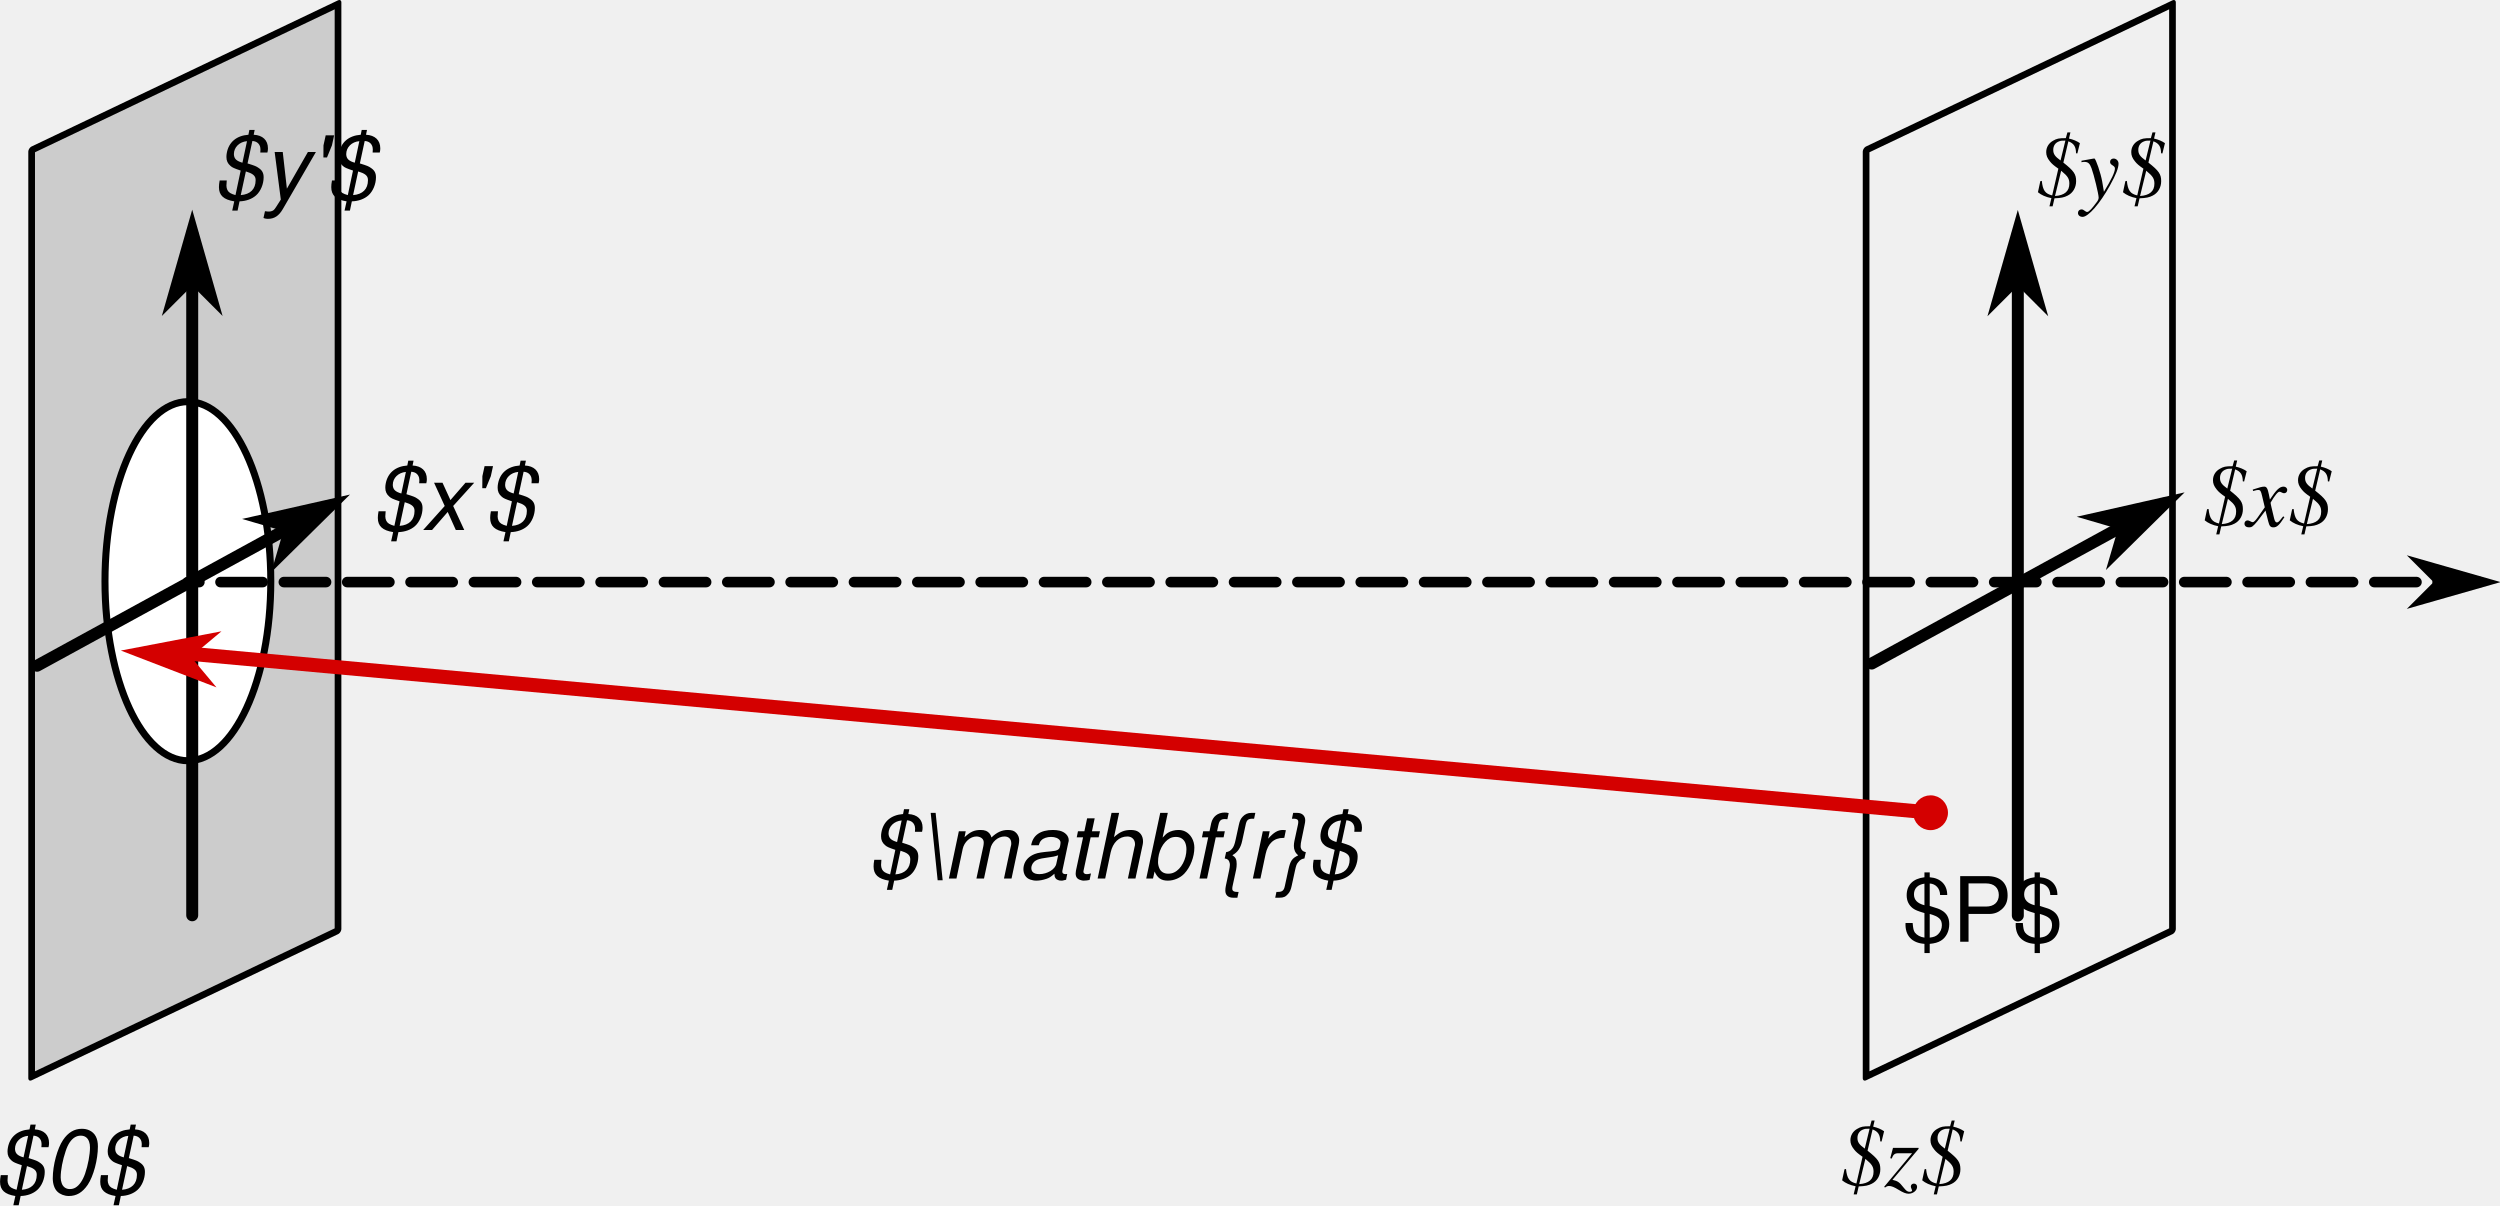
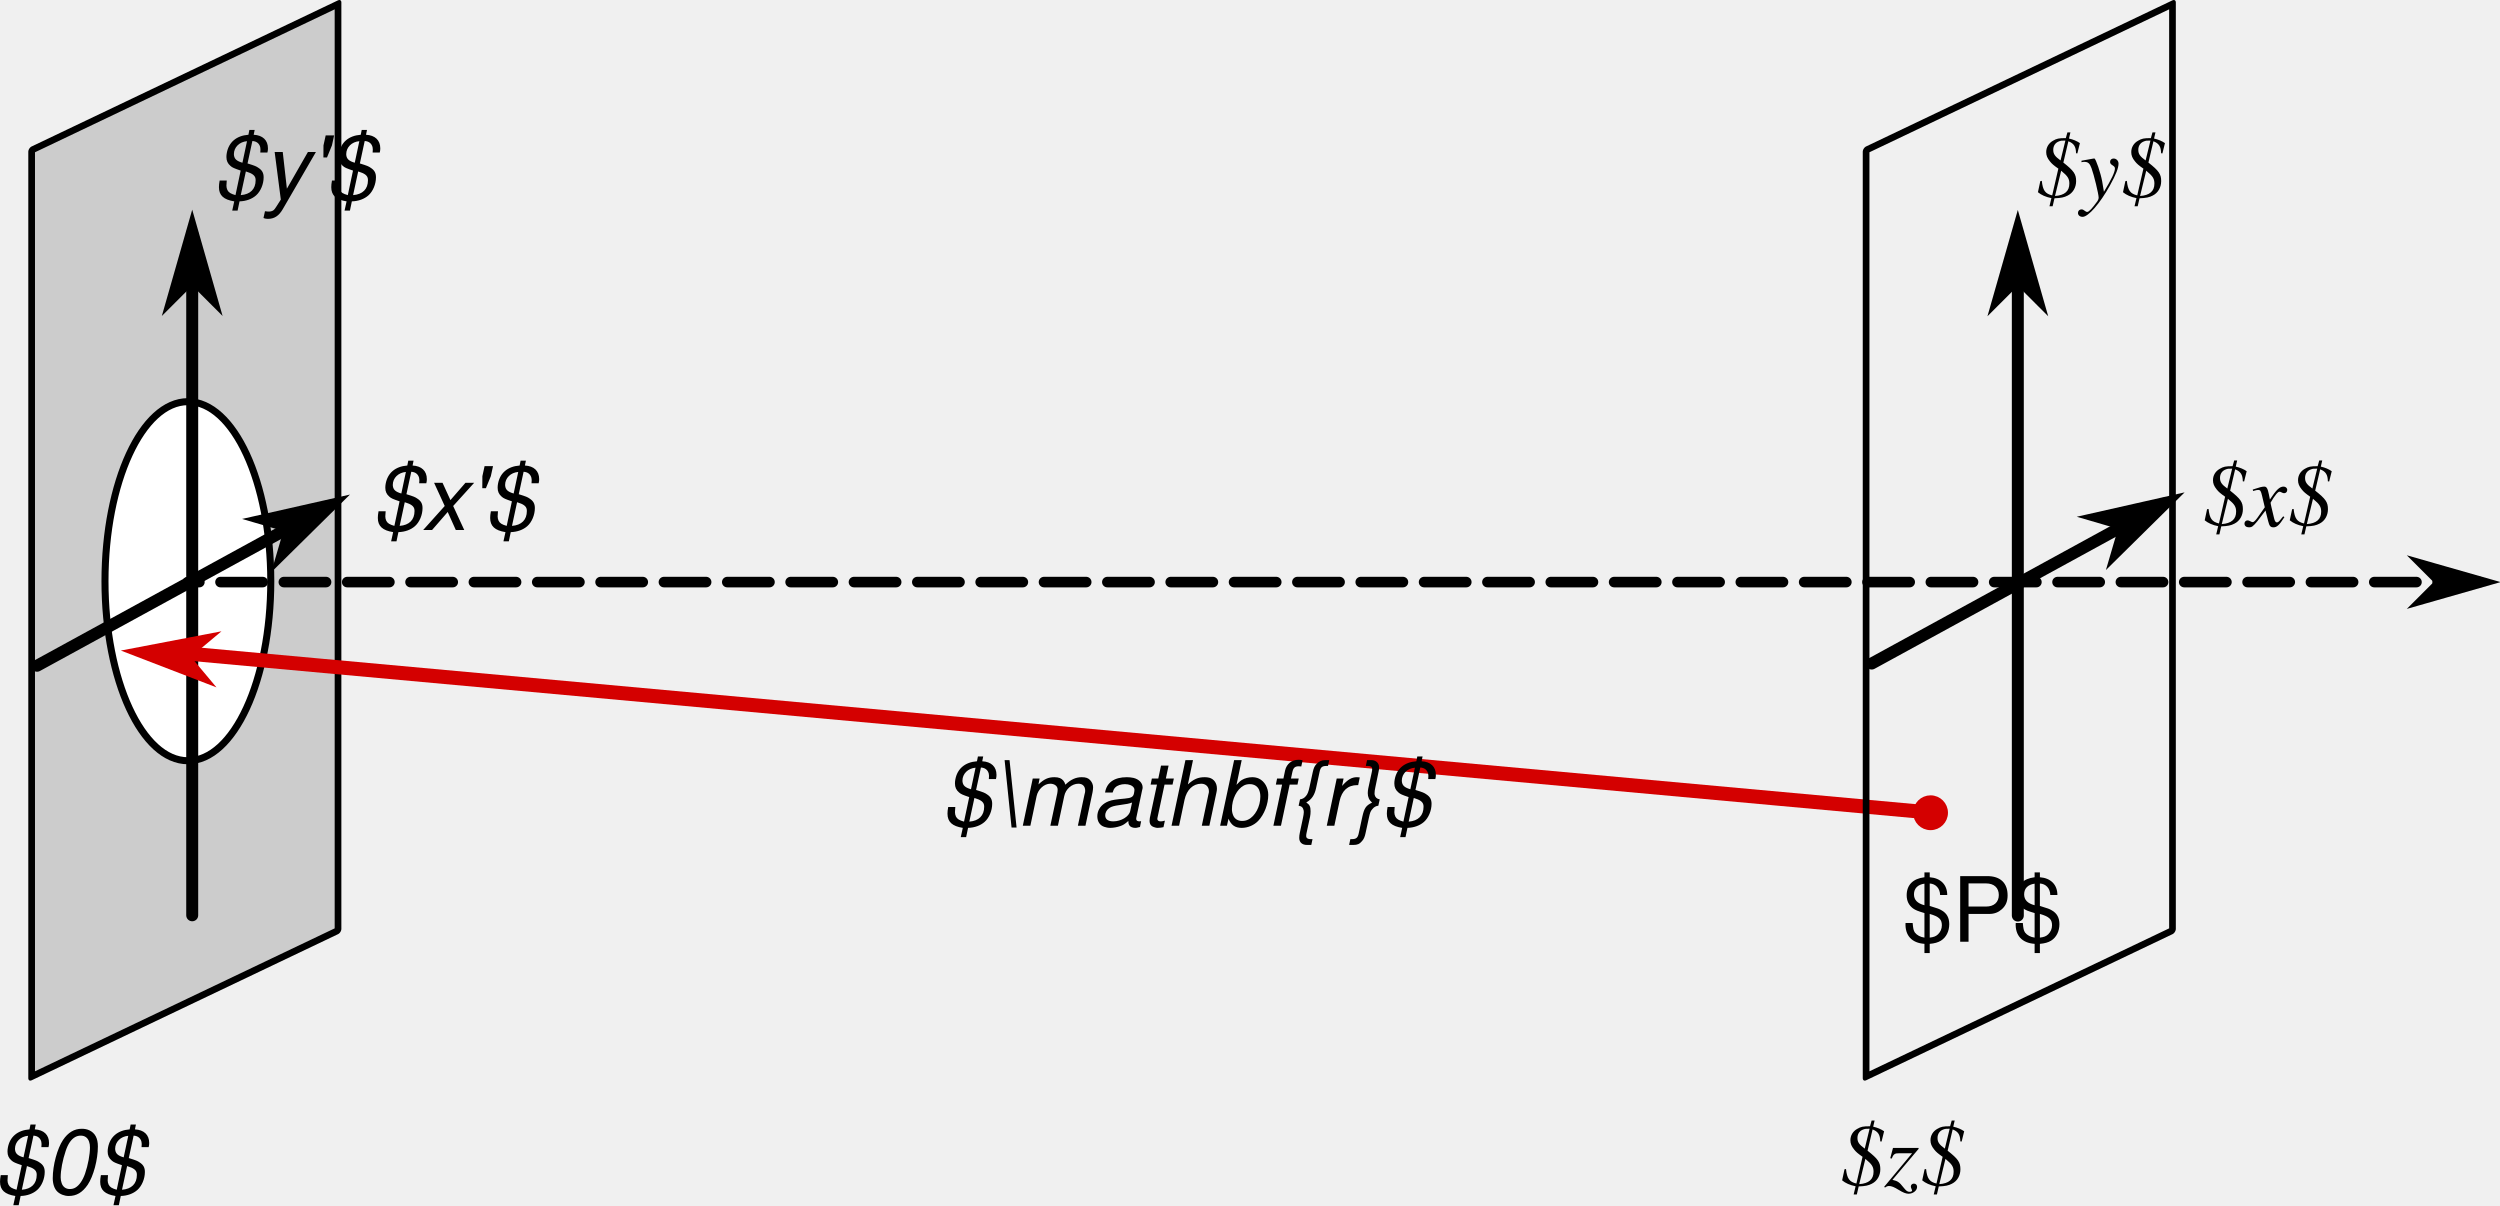
<svg xmlns="http://www.w3.org/2000/svg" width="125.303mm" height="60.408mm" viewBox="0 0 443.989 214.046" id="svg4471" version="1.1">
  <defs id="defs4473">
    <marker orient="auto" refY="0" refX="0" id="Arrow1Mend" style="overflow:visible">
      <path id="path5178" d="M 0,0 5,-5 -12.5,0 5,5 0,0 Z" style="fill:#737373;fill-opacity:1;fill-rule:evenodd;stroke:#000000;stroke-width:1pt;stroke-opacity:1" transform="matrix(-0.4,0,0,-0.4,-4,0)" />
    </marker>
    <marker orient="auto" refY="0" refX="0" id="Arrow1Mstart" style="overflow:visible">
      <path id="path5117" d="M 0,0 5,-5 -12.5,0 5,5 0,0 Z" style="fill-rule:evenodd;stroke:#000000;stroke-width:1pt;marker-start:none" transform="matrix(0.4,0,0,0.4,4,0)" />
    </marker>
    <marker orient="auto" refY="0" refX="0" id="marker4424" style="overflow:visible">
      <path id="path4426" d="M 0,0 5,-5 -12.5,0 5,5 0,0 Z" style="fill-rule:evenodd;stroke:#000000;stroke-width:1pt;marker-start:none" transform="matrix(0.4,0,0,0.4,4,0)" />
    </marker>
    <marker orient="auto" refY="0" refX="0" id="marker4428" style="overflow:visible">
      <path id="path4430" d="M 0,0 5,-5 -12.5,0 5,5 0,0 Z" style="fill-rule:evenodd;stroke:#000000;stroke-width:1pt;marker-start:none" transform="matrix(0.4,0,0,0.4,4,0)" />
    </marker>
    <marker orient="auto" refY="0" refX="0" id="marker4432" style="overflow:visible">
      <path id="path4434" d="M 0,0 5,-5 -12.5,0 5,5 0,0 Z" style="fill-rule:evenodd;stroke:#000000;stroke-width:1pt;marker-start:none" transform="matrix(0.4,0,0,0.4,4,0)" />
    </marker>
    <marker orient="auto" refY="0" refX="0" id="marker4436" style="overflow:visible">
      <path id="path4438" d="M 0,0 5,-5 -12.5,0 5,5 0,0 Z" style="fill-rule:evenodd;stroke:#000000;stroke-width:1pt;marker-start:none" transform="matrix(0.4,0,0,0.4,4,0)" />
    </marker>
  </defs>
  <g id="layer1" transform="translate(-170.1292,-387.5119)">
    <path id="path4925" d="M 554.434,476.963 502.535,505.356" style="fill:#737373;fill-opacity:1;fill-rule:evenodd;stroke:#000000;stroke-width:2.125;stroke-linecap:round;stroke-linejoin:round;stroke-miterlimit:4;stroke-dasharray:none;stroke-opacity:1;marker-start:url(#marker4424)" />
    <g id="g7473" transform="matrix(0,0.4534333,-0.4534333,0,677.7857,441.0113)" style="stroke:#000000;stroke-width:4.135;stroke-miterlimit:4;stroke-dasharray:16.54, 8.27;stroke-dashoffset:0;stroke-opacity:1" />
-     <g id="g5569">
-       <path style="fill:#737373;fill-opacity:1;fill-rule:evenodd;stroke:#000000;stroke-width:2.125;stroke-linecap:round;stroke-linejoin:round;stroke-miterlimit:4;stroke-dasharray:none;stroke-opacity:1;marker-start:url(#marker4424)" d="m 528.486,428.981 0,121.131" id="path4902" />
-       <rect transform="matrix(0.9025953,-0.4304901,0,1,0,0)" y="653.388" x="555.665" height="164.532" width="60.284" id="rect1372" style="fill:none;stroke:#000000;stroke-width:1.316;stroke-linecap:round;stroke-linejoin:round;stroke-miterlimit:4;stroke-dasharray:none;stroke-dashoffset:0;stroke-opacity:1" />
-       <g id="g5565">
-         <rect style="fill:#cccccc;stroke:#000000;stroke-width:1.316;stroke-linecap:round;stroke-linejoin:round;stroke-miterlimit:4;stroke-dasharray:none;stroke-dashoffset:0;stroke-opacity:1" id="rect1368" width="60.284" height="164.532" x="194.714" y="498.002" transform="matrix(0.9025953,-0.4304901,0,1,0,0)" />
-         <path style="color:#000000;fill:#ffffff;stroke:#000000;stroke-width:1.25;stroke-linecap:round;stroke-linejoin:round;stroke-miterlimit:4;stroke-dasharray:none;stroke-dashoffset:0;stroke-opacity:1;marker:none" d="m 218.219,490.731 c 0,4.403 -0.412,8.597 -1.157,12.412 -0.745,3.815 -1.823,7.25 -3.155,10.135 -1.332,2.885 -2.919,5.22 -4.68,6.834 -1.762,1.613 -3.698,2.506 -5.731,2.506 -2.033,0 -3.97,-0.892 -5.731,-2.506 -1.762,-1.613 -3.348,-3.948 -4.68,-6.833 -1.332,-2.885 -2.41,-6.321 -3.155,-10.135 -0.745,-3.815 -1.157,-8.009 -1.157,-12.412 0,-4.403 0.412,-8.597 1.157,-12.412 0.745,-3.815 1.823,-7.25 3.155,-10.135 1.332,-2.885 2.919,-5.22 4.68,-6.834 1.762,-1.614 3.698,-2.506 5.731,-2.506 2.033,0 3.97,0.892 5.731,2.506 1.762,1.613 3.348,3.948 4.68,6.834 1.332,2.885 2.41,6.321 3.155,10.135 0.745,3.815 1.157,8.009 1.157,12.412 z" id="shapes-f09.svgpath1932" />
+     <path id="path4902" d="M 528.486,428.981 V 550.113" style="fill:#737373;fill-opacity:1;fill-rule:evenodd;stroke:#000000;stroke-width:2.125;stroke-linecap:round;stroke-linejoin:round;stroke-miterlimit:4;stroke-dasharray:none;stroke-opacity:1;marker-start:url(#marker4424)" />
+     <g id="g5565">
+       <rect transform="matrix(0.9025953,-0.4304901,0,1,0,0)" y="498.002" x="194.714" height="164.532" width="60.284" id="rect1368" style="fill:#cccccc;stroke:#000000;stroke-width:1.316;stroke-linecap:round;stroke-linejoin:round;stroke-miterlimit:4;stroke-dasharray:none;stroke-dashoffset:0;stroke-opacity:1" />
+       <path id="shapes-f09.svgpath1932" d="m 218.219,490.731 c 0,4.403 -0.412,8.597 -1.157,12.412 -0.745,3.815 -1.823,7.25 -3.155,10.135 -1.332,2.885 -2.919,5.22 -4.68,6.834 -1.762,1.613 -3.698,2.506 -5.731,2.506 -2.033,0 -3.97,-0.892 -5.731,-2.506 -1.762,-1.613 -3.348,-3.948 -4.68,-6.833 -1.332,-2.885 -2.41,-6.321 -3.155,-10.135 -0.745,-3.815 -1.157,-8.009 -1.157,-12.412 0,-4.403 0.412,-8.597 1.157,-12.412 0.745,-3.815 1.823,-7.25 3.155,-10.135 1.332,-2.885 2.919,-5.22 4.68,-6.834 1.762,-1.614 3.698,-2.506 5.731,-2.506 2.033,0 3.97,0.892 5.731,2.506 1.762,1.613 3.348,3.948 4.68,6.834 1.332,2.885 2.41,6.321 3.155,10.135 0.745,3.815 1.157,8.009 1.157,12.412 z" style="color:#000000;fill:#ffffff;stroke:#000000;stroke-width:1.25;stroke-linecap:round;stroke-linejoin:round;stroke-miterlimit:4;stroke-dasharray:none;stroke-dashoffset:0;stroke-opacity:1;marker:none" />
+     </g>
+     <path id="path1389" d="M 204.265,428.932 V 550.064" style="fill:none;fill-opacity:1;fill-rule:evenodd;stroke:#000000;stroke-width:2.125;stroke-linecap:round;stroke-linejoin:round;stroke-miterlimit:4;stroke-dasharray:none;stroke-opacity:1;marker-start:url(#marker4424)" />
+     <path id="path7475" d="M 610.537,490.889 H 203.458" style="fill:#737373;fill-opacity:1;fill-rule:evenodd;stroke:#000000;stroke-width:1.875;stroke-linecap:round;stroke-linejoin:round;stroke-miterlimit:4;stroke-dasharray:7.5, 3.75;stroke-dashoffset:0;stroke-opacity:1;marker-start:url(#Arrow1Mstart)" />
+     <path id="path4236" d="m 200.189,502.026 -0.225,2.488 313.553,28.611 0.223,-2.49 z" style="color:#000000;font-style:normal;font-variant:normal;font-weight:normal;font-stretch:normal;font-size:medium;line-height:normal;font-family:sans-serif;text-indent:0;text-align:start;text-decoration:none;text-decoration-line:none;text-decoration-style:solid;text-decoration-color:#000000;letter-spacing:normal;word-spacing:normal;text-transform:none;writing-mode:lr-tb;direction:ltr;baseline-shift:baseline;text-anchor:start;white-space:normal;clip-rule:nonzero;display:inline;overflow:visible;visibility:visible;opacity:1;isolation:auto;mix-blend-mode:normal;color-interpolation:sRGB;color-interpolation-filters:linearRGB;solid-color:#000000;solid-opacity:1;fill:#d40000;fill-opacity:1;fill-rule:nonzero;stroke:none;stroke-width:2.5;stroke-linecap:butt;stroke-linejoin:miter;stroke-miterlimit:4;stroke-dasharray:none;stroke-dashoffset:0;stroke-opacity:1;color-rendering:auto;image-rendering:auto;shape-rendering:auto;text-rendering:auto;enable-background:accumulate" />
+     <path id="path4910" d="m 228.605,477.353 -51.899,28.393" style="fill:none;fill-opacity:1;fill-rule:evenodd;stroke:#000000;stroke-width:2.125;stroke-linecap:round;stroke-linejoin:round;stroke-miterlimit:4;stroke-dasharray:none;stroke-opacity:1;marker-start:url(#marker4424)" />
+     <g transform="translate(139.6873,925.4657)" id="g4284" style="fill:#d40000;fill-opacity:1;stroke:none;stroke-opacity:1">
+       <g id="g4348">
+         <path id="path4290" d="m 64.35,-421.303 5.426,-4.534 -17.876,3.419 16.984,6.541 z" style="fill:#d40000;fill-opacity:1;fill-rule:evenodd;stroke:none;stroke-width:0.4pt;stroke-opacity:1;marker-start:none" />
      </g>
-       <path style="fill:none;fill-opacity:1;fill-rule:evenodd;stroke:#000000;stroke-width:2.125;stroke-linecap:round;stroke-linejoin:round;stroke-miterlimit:4;stroke-dasharray:none;stroke-opacity:1;marker-start:url(#marker4424)" d="m 204.265,428.932 0,121.131" id="path1389" />
-       <path style="fill:#737373;fill-opacity:1;fill-rule:evenodd;stroke:#000000;stroke-width:1.875;stroke-linecap:round;stroke-linejoin:round;stroke-miterlimit:4;stroke-dasharray:7.5, 3.75;stroke-dashoffset:0;stroke-opacity:1;marker-start:url(#Arrow1Mstart)" d="m 610.537,490.889 -407.078,0" id="path7475" />
-       <path style="color:#000000;font-style:normal;font-variant:normal;font-weight:normal;font-stretch:normal;font-size:medium;line-height:normal;font-family:sans-serif;text-indent:0;text-align:start;text-decoration:none;text-decoration-line:none;text-decoration-style:solid;text-decoration-color:#000000;letter-spacing:normal;word-spacing:normal;text-transform:none;direction:ltr;block-progression:tb;writing-mode:lr-tb;baseline-shift:baseline;text-anchor:start;white-space:normal;clip-rule:nonzero;display:inline;overflow:visible;visibility:visible;opacity:1;isolation:auto;mix-blend-mode:normal;color-interpolation:sRGB;color-interpolation-filters:linearRGB;solid-color:#000000;solid-opacity:1;fill:#d40000;fill-opacity:1;fill-rule:nonzero;stroke:none;stroke-width:2.5;stroke-linecap:butt;stroke-linejoin:miter;stroke-miterlimit:4;stroke-dasharray:none;stroke-dashoffset:0;stroke-opacity:1;color-rendering:auto;image-rendering:auto;shape-rendering:auto;text-rendering:auto;enable-background:accumulate" d="m 200.189,502.026 -0.225,2.488 313.553,28.611 0.223,-2.49 z" id="path4236" />
-       <path style="fill:none;fill-opacity:1;fill-rule:evenodd;stroke:#000000;stroke-width:2.125;stroke-linecap:round;stroke-linejoin:round;stroke-miterlimit:4;stroke-dasharray:none;stroke-opacity:1;marker-start:url(#marker4424)" d="m 228.605,477.353 -51.899,28.393" id="path4910" />
-       <g style="fill:#d40000;fill-opacity:1;stroke:none;stroke-opacity:1" id="g4284" transform="translate(139.6873,925.4657)">
-         <g id="g4348">
-           <path style="fill:#d40000;fill-opacity:1;fill-rule:evenodd;stroke:none;stroke-width:0.4pt;stroke-opacity:1;marker-start:none" d="m 64.35,-421.303 5.426,-4.534 -17.876,3.419 16.984,6.541 -4.534,-5.426 z" id="path4290" />
-         </g>
-       </g>
-       <circle style="fill:#d40000;fill-opacity:1;stroke:#d40000;stroke-width:1;stroke-miterlimit:4;stroke-dasharray:none;stroke-dashoffset:0;stroke-opacity:1" id="circle4414" cx="512.988" cy="531.852" r="2.592" />
    </g>
-     <g transform="translate(139.6873,925.4657)" id="g4311">
-       <text id="text3934" y="-325.924" x="29.338" style="font-style:normal;font-variant:normal;font-weight:normal;font-stretch:normal;font-size:16px;line-height:125%;font-family:'Nimbus Sans L';-inkscape-font-specification:Sans;letter-spacing:0px;word-spacing:0px;fill:#000000;fill-opacity:1;stroke:none" xml:space="preserve">
-         <tspan style="font-style:italic;font-size:16px;-inkscape-font-specification:'Nimbus Sans L Italic'" y="-325.924" x="29.338" id="tspan3936">$0$</tspan>
-       </text>
-       <text id="text3934-6" y="-327.25" x="357.099" style="font-style:normal;font-variant:normal;font-weight:normal;font-stretch:normal;font-size:16px;line-height:125%;font-family:'Nimbus Sans L';-inkscape-font-specification:Sans;letter-spacing:0px;word-spacing:0px;fill:#000000;fill-opacity:1;stroke:none" xml:space="preserve">
-         <tspan style="font-style:italic;font-variant:normal;font-weight:normal;font-stretch:normal;font-size:16px;font-family:'Nimbus Roman No9 L';-inkscape-font-specification:'Nimbus Roman No9 L Italic'" y="-327.25" x="357.099" id="tspan3936-2">$z$</tspan>
-       </text>
-       <text id="text3934-6-7" y="-370.704" x="368.214" style="font-style:normal;font-variant:normal;font-weight:normal;font-stretch:normal;font-size:16px;line-height:125%;font-family:'Nimbus Sans L';-inkscape-font-specification:Sans;letter-spacing:0px;word-spacing:0px;fill:#000000;fill-opacity:1;stroke:none" xml:space="preserve">
-         <tspan style="font-style:normal;font-variant:normal;font-weight:normal;font-stretch:normal;font-size:16px;font-family:'Nimbus Sans L';-inkscape-font-specification:'Nimbus Sans L'" y="-370.704" x="368.214" id="tspan3936-2-1">$P$</tspan>
-       </text>
-       <text id="text4022-7" y="-443.825" x="96.433" style="font-style:normal;font-variant:normal;font-weight:normal;font-stretch:normal;font-size:22px;line-height:125%;font-family:'Nimbus Sans L';-inkscape-font-specification:Sans;letter-spacing:0px;word-spacing:0px;fill:#000000;fill-opacity:1;stroke:none" xml:space="preserve">
-         <tspan style="font-style:italic;font-size:16px;-inkscape-font-specification:'Nimbus Sans L Italic'" y="-443.825" x="96.433" id="tspan4024-0">$x'$</tspan>
-       </text>
-       <text id="text4022-7-4" y="-502.57" x="68.216" style="font-style:normal;font-variant:normal;font-weight:normal;font-stretch:normal;font-size:22px;line-height:125%;font-family:'Nimbus Sans L';-inkscape-font-specification:Sans;letter-spacing:0px;word-spacing:0px;fill:#000000;fill-opacity:1;stroke:none" xml:space="preserve">
-         <tspan style="font-style:italic;font-size:16px;-inkscape-font-specification:'Nimbus Sans L Italic'" y="-502.57" x="68.216" id="tspan4024-0-0">$y'$</tspan>
-       </text>
-       <text id="text3934-6-2" y="-381.927" x="184.477" style="font-style:normal;font-variant:normal;font-weight:normal;font-stretch:normal;font-size:16px;line-height:125%;font-family:'Nimbus Sans L';-inkscape-font-specification:Sans;letter-spacing:0px;word-spacing:0px;fill:#000000;fill-opacity:1;stroke:none" xml:space="preserve">
-         <tspan style="font-style:italic;font-variant:normal;font-weight:normal;font-stretch:normal;font-size:16px;font-family:'Nimbus Sans L';-inkscape-font-specification:'Nimbus Sans L Italic'" y="-381.927" x="184.477" id="tspan3936-2-6">$\mathbf{r}$</tspan>
-       </text>
-       <text id="text4022-7-4-1" y="-502.738" x="391.872" style="font-style:normal;font-variant:normal;font-weight:normal;font-stretch:normal;font-size:22px;line-height:125%;font-family:'Nimbus Sans L';-inkscape-font-specification:Sans;letter-spacing:0px;word-spacing:0px;fill:#000000;fill-opacity:1;stroke:none" xml:space="preserve">
-         <tspan style="font-style:italic;font-variant:normal;font-weight:normal;font-stretch:normal;font-size:16px;font-family:'Nimbus Roman No9 L';-inkscape-font-specification:'Nimbus Roman No9 L Italic'" y="-502.738" x="391.872" id="tspan4024-0-0-6">$y$</tspan>
-       </text>
-       <text id="text4022-7-4-1-0" y="-444.471" x="421.487" style="font-style:normal;font-variant:normal;font-weight:normal;font-stretch:normal;font-size:22px;line-height:125%;font-family:'Nimbus Sans L';-inkscape-font-specification:Sans;letter-spacing:0px;word-spacing:0px;fill:#000000;fill-opacity:1;stroke:none" xml:space="preserve">
-         <tspan style="font-style:italic;font-variant:normal;font-weight:normal;font-stretch:normal;font-size:16px;font-family:'Nimbus Roman No9 L';-inkscape-font-specification:'Nimbus Roman No9 L Italic'" y="-444.471" x="421.487" id="tspan4024-0-0-6-8">$x$</tspan>
-       </text>
-     </g>
+     <circle r="2.592" cy="531.852" cx="512.988" id="circle4414" style="fill:#d40000;fill-opacity:1;stroke:#d40000;stroke-width:1;stroke-miterlimit:4;stroke-dasharray:none;stroke-dashoffset:0;stroke-opacity:1" />
+     <text xml:space="preserve" style="font-style:normal;font-variant:normal;font-weight:normal;font-stretch:normal;line-height:0%;font-family:'Nimbus Sans L';-inkscape-font-specification:Sans;letter-spacing:0px;word-spacing:0px;fill:#000000;fill-opacity:1;stroke:none" x="169.025" y="599.542" id="text3934">
+       <tspan id="tspan3936" x="169.025" y="599.542" style="font-style:italic;font-size:16px;line-height:1.25;-inkscape-font-specification:'Nimbus Sans L Italic'">$0$</tspan>
+     </text>
+     <text xml:space="preserve" style="font-style:normal;font-variant:normal;font-weight:normal;font-stretch:normal;line-height:0%;font-family:'Nimbus Sans L';-inkscape-font-specification:Sans;letter-spacing:0px;word-spacing:0px;fill:#000000;fill-opacity:1;stroke:none" x="496.786" y="598.216" id="text3934-6">
+       <tspan id="tspan3936-2" x="496.786" y="598.216" style="font-style:italic;font-variant:normal;font-weight:normal;font-stretch:normal;font-size:16px;line-height:1.25;font-family:'Nimbus Roman No9 L';-inkscape-font-specification:'Nimbus Roman No9 L Italic'">$z$</tspan>
+     </text>
+     <text xml:space="preserve" style="font-style:normal;font-variant:normal;font-weight:normal;font-stretch:normal;line-height:0%;font-family:'Nimbus Sans L';-inkscape-font-specification:Sans;letter-spacing:0px;word-spacing:0px;fill:#000000;fill-opacity:1;stroke:none" x="507.901" y="554.762" id="text3934-6-7">
+       <tspan id="tspan3936-2-1" x="507.901" y="554.762" style="font-style:normal;font-variant:normal;font-weight:normal;font-stretch:normal;font-size:16px;line-height:1.25;font-family:'Nimbus Sans L';-inkscape-font-specification:'Nimbus Sans L'">$P$</tspan>
+     </text>
+     <text xml:space="preserve" style="font-style:normal;font-variant:normal;font-weight:normal;font-stretch:normal;line-height:0%;font-family:'Nimbus Sans L';-inkscape-font-specification:Sans;letter-spacing:0px;word-spacing:0px;fill:#000000;fill-opacity:1;stroke:none" x="236.12" y="481.641" id="text4022-7">
+       <tspan id="tspan4024-0" x="236.12" y="481.641" style="font-style:italic;font-size:16px;line-height:1.25;-inkscape-font-specification:'Nimbus Sans L Italic'">$x'$</tspan>
+     </text>
+     <text xml:space="preserve" style="font-style:normal;font-variant:normal;font-weight:normal;font-stretch:normal;line-height:0%;font-family:'Nimbus Sans L';-inkscape-font-specification:Sans;letter-spacing:0px;word-spacing:0px;fill:#000000;fill-opacity:1;stroke:none" x="207.904" y="422.895" id="text4022-7-4">
+       <tspan id="tspan4024-0-0" x="207.904" y="422.895" style="font-style:italic;font-size:16px;line-height:1.25;-inkscape-font-specification:'Nimbus Sans L Italic'">$y'$</tspan>
+     </text>
+     <text xml:space="preserve" style="font-style:normal;font-variant:normal;font-weight:normal;font-stretch:normal;line-height:0%;font-family:'Nimbus Sans L';-inkscape-font-specification:Sans;letter-spacing:0px;word-spacing:0px;fill:#000000;fill-opacity:1;stroke:none" x="337.289" y="534.164" id="text3934-6-2">
+       <tspan id="tspan3936-2-6" x="337.289" y="534.164" style="font-style:italic;font-variant:normal;font-weight:normal;font-stretch:normal;font-size:16px;line-height:1.25;font-family:'Nimbus Sans L';-inkscape-font-specification:'Nimbus Sans L Italic'">$\mathbf{r}$</tspan>
+     </text>
+     <text xml:space="preserve" style="font-style:normal;font-variant:normal;font-weight:normal;font-stretch:normal;line-height:0%;font-family:'Nimbus Sans L';-inkscape-font-specification:Sans;letter-spacing:0px;word-spacing:0px;fill:#000000;fill-opacity:1;stroke:none" x="531.559" y="422.728" id="text4022-7-4-1">
+       <tspan id="tspan4024-0-0-6" x="531.559" y="422.728" style="font-style:italic;font-variant:normal;font-weight:normal;font-stretch:normal;font-size:16px;line-height:1.25;font-family:'Nimbus Roman No9 L';-inkscape-font-specification:'Nimbus Roman No9 L Italic'">$y$</tspan>
+     </text>
+     <rect style="fill:none;stroke:#000000;stroke-width:1.316;stroke-linecap:round;stroke-linejoin:round;stroke-miterlimit:4;stroke-dasharray:none;stroke-dashoffset:0;stroke-opacity:1" id="rect1372" width="60.284" height="164.532" x="555.665" y="653.388" transform="matrix(0.9025953,-0.4304901,0,1,0,0)" />
+     <text xml:space="preserve" style="font-style:normal;font-variant:normal;font-weight:normal;font-stretch:normal;line-height:0%;font-family:'Nimbus Sans L';-inkscape-font-specification:Sans;letter-spacing:0px;word-spacing:0px;fill:#000000;fill-opacity:1;stroke:none" x="561.174" y="480.994" id="text4022-7-4-1-0">
+       <tspan id="tspan4024-0-0-6-8" x="561.174" y="480.994" style="font-style:italic;font-variant:normal;font-weight:normal;font-stretch:normal;font-size:16px;line-height:1.25;font-family:'Nimbus Roman No9 L';-inkscape-font-specification:'Nimbus Roman No9 L Italic'">$x$</tspan>
+     </text>
  </g>
</svg>
